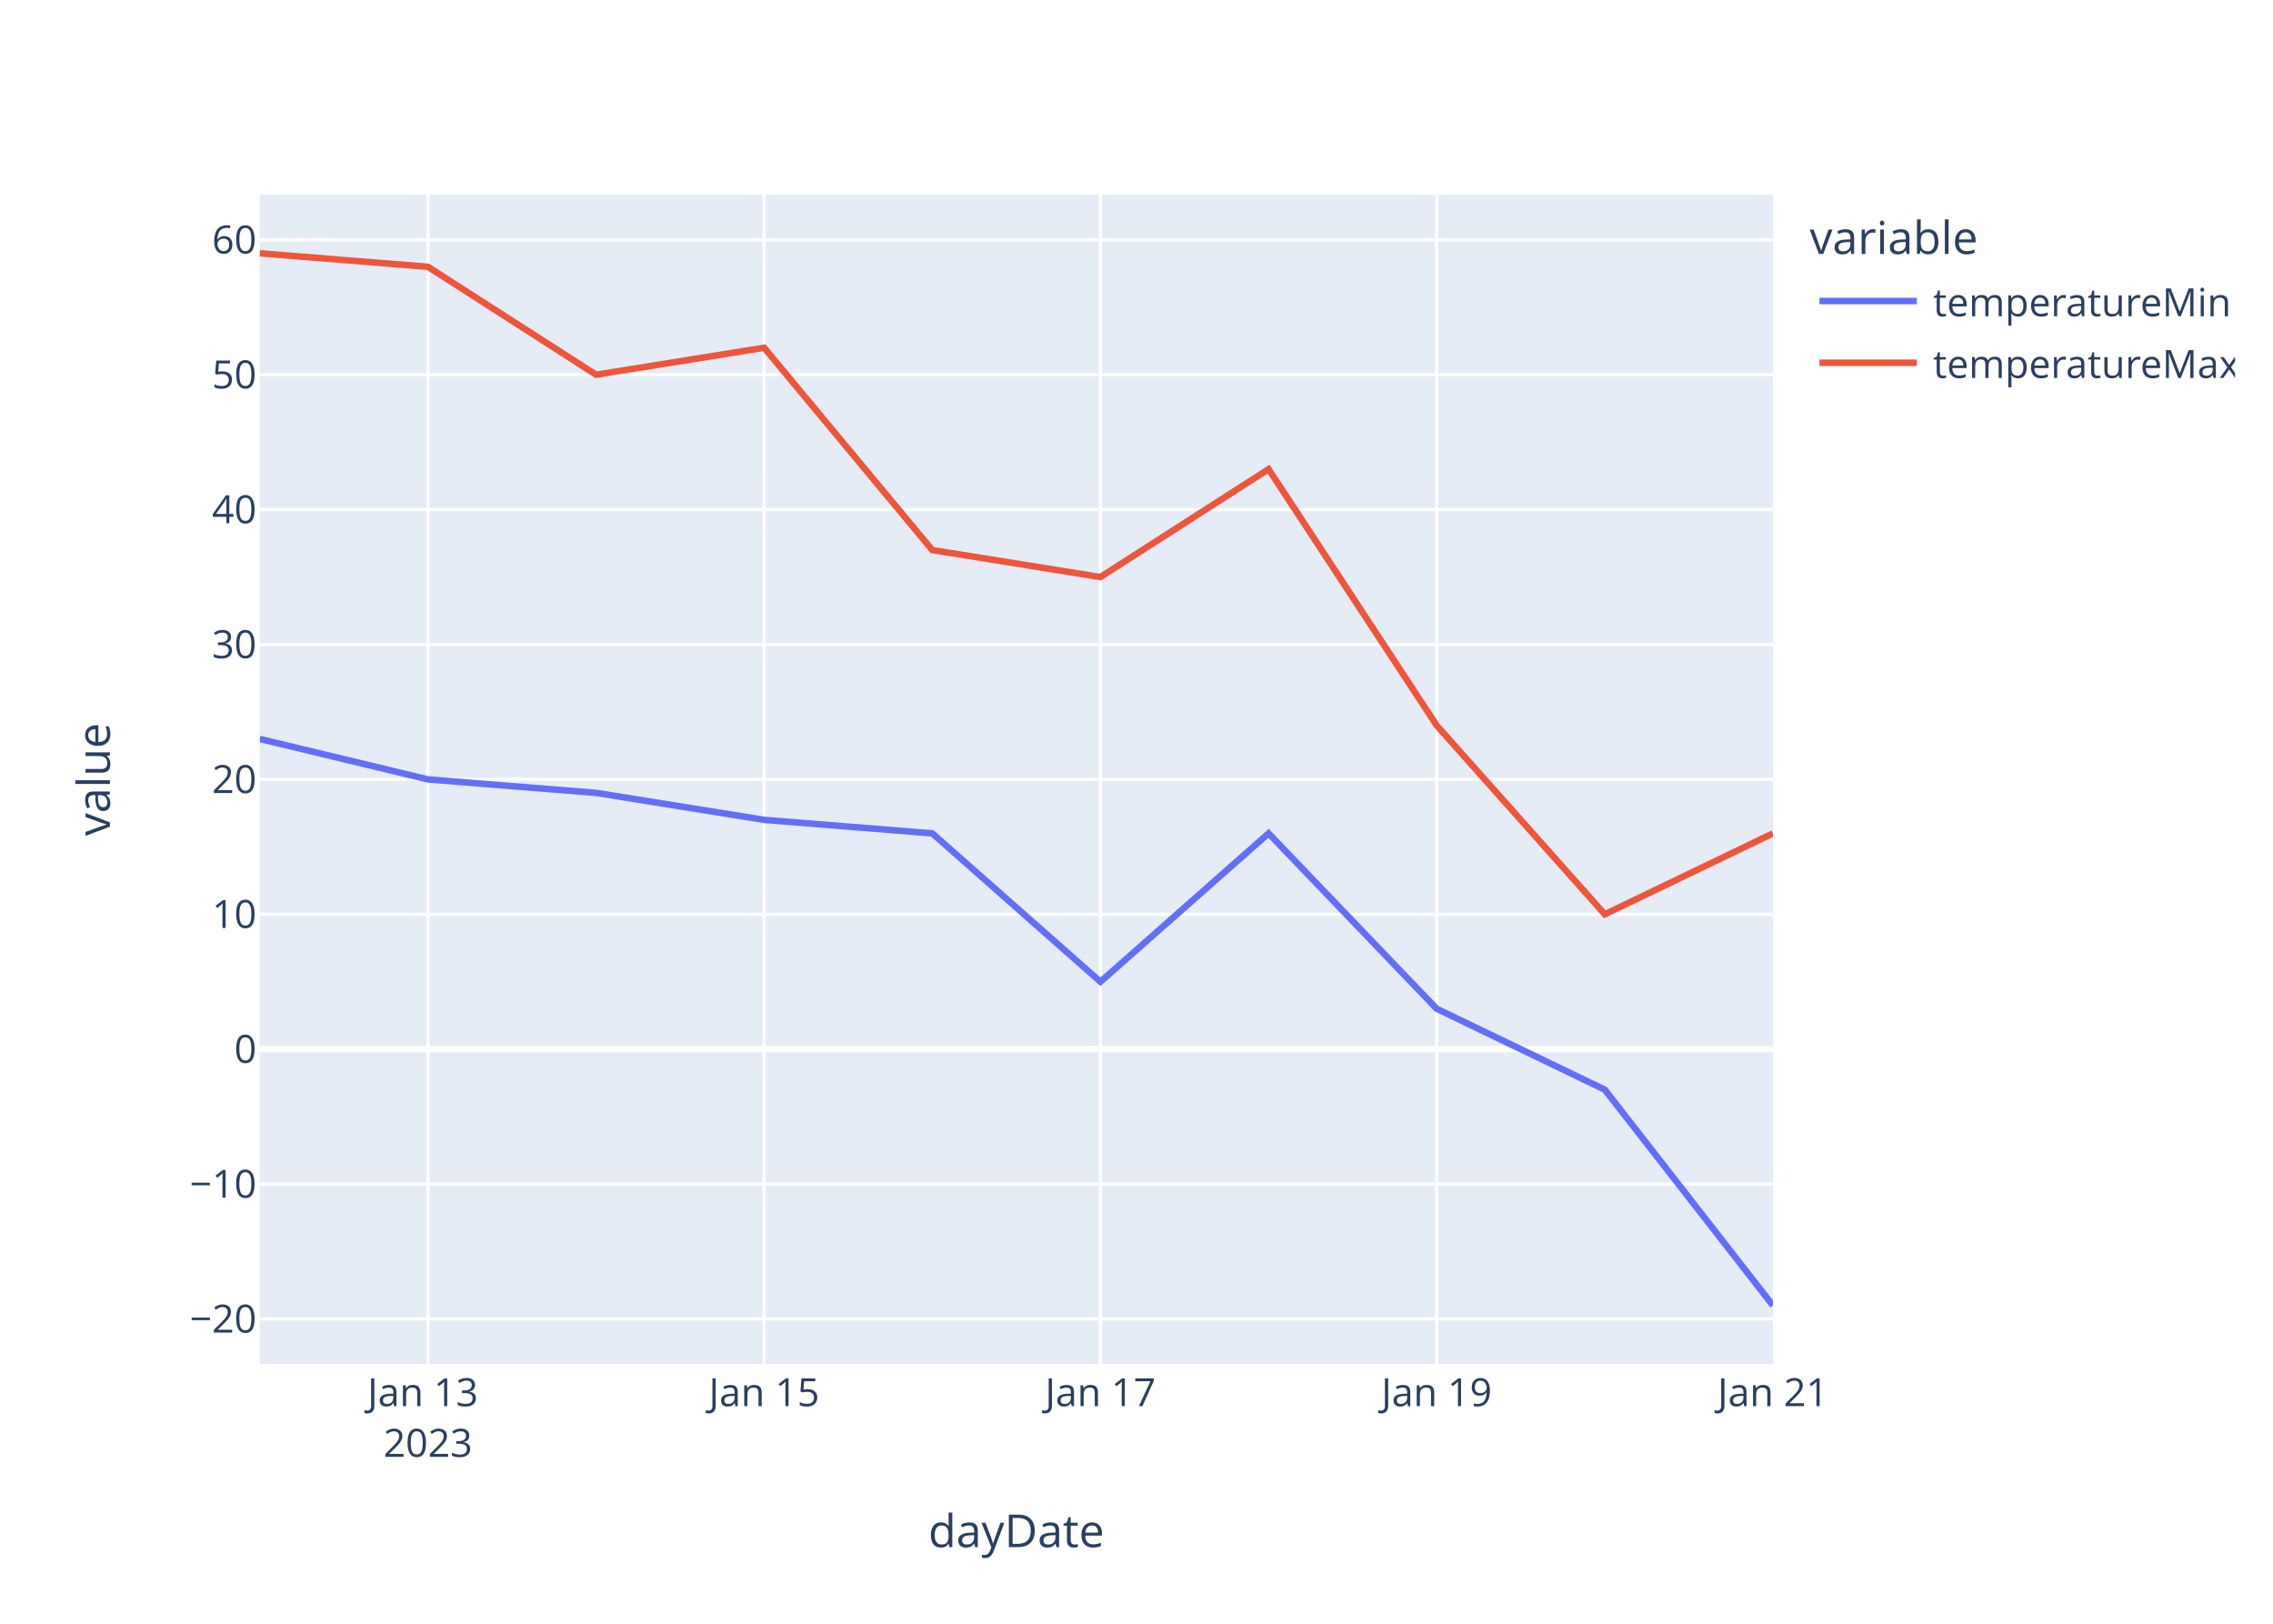
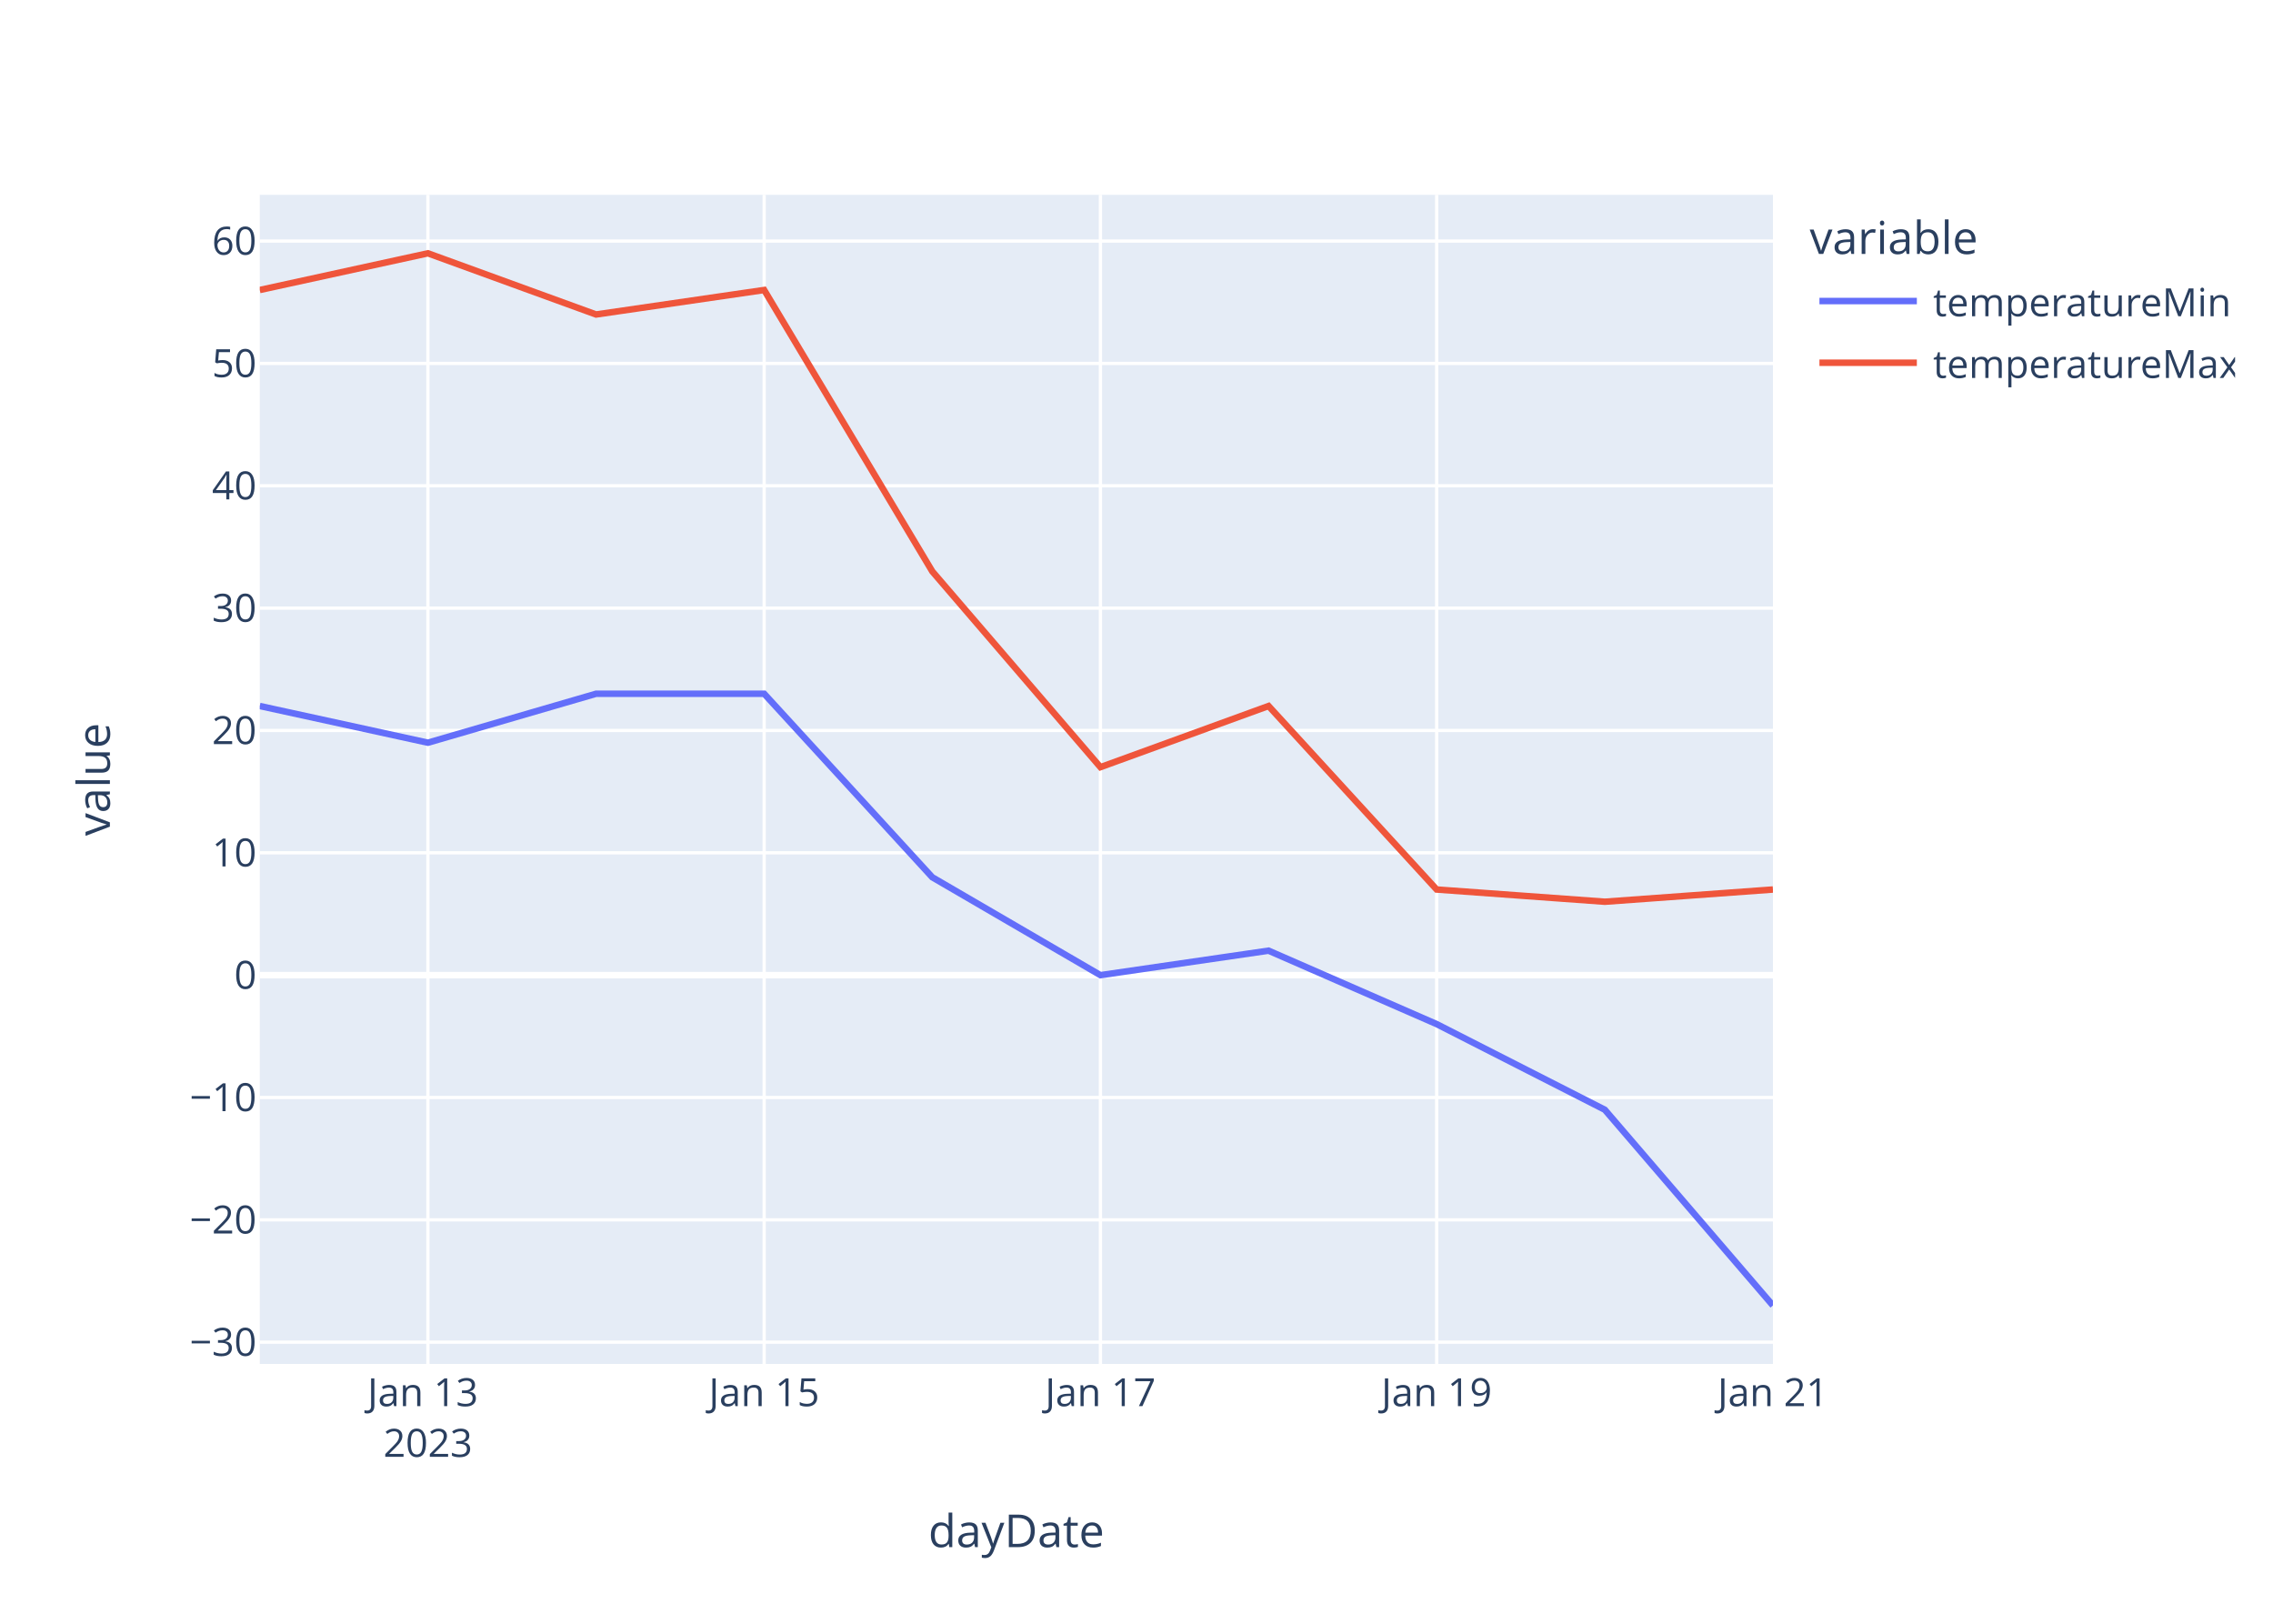
<svg xmlns="http://www.w3.org/2000/svg" class="main-svg" width="700" height="500" style="" viewBox="0 0 700 500">
  <rect x="0" y="0" width="700" height="500" style="fill: rgb(255, 255, 255); fill-opacity: 1;" />
-   <defs id="defs-1f098c">
+   <defs id="defs-384c32">
    <g class="clips">
-       <clipPath id="clip1f098cxyplot" class="plotclip">
+       <clipPath id="clip384c32xyplot" class="plotclip">
        <rect width="466" height="360" />
      </clipPath>
-       <clipPath class="axesclip" id="clip1f098cx">
+       <clipPath class="axesclip" id="clip384c32x">
        <rect x="80" y="0" width="466" height="500" />
      </clipPath>
-       <clipPath class="axesclip" id="clip1f098cy">
+       <clipPath class="axesclip" id="clip384c32y">
        <rect x="0" y="60" width="700" height="360" />
      </clipPath>
-       <clipPath class="axesclip" id="clip1f098cxy">
+       <clipPath class="axesclip" id="clip384c32xy">
        <rect x="80" y="60" width="466" height="360" />
      </clipPath>
    </g>
    <g class="gradients" />
    <g class="patterns" />
  </defs>
  <g class="bglayer">
    <rect class="bg" x="80" y="60" width="466" height="360" style="fill: rgb(229, 236, 246); fill-opacity: 1; stroke-width: 0;" />
  </g>
  <g class="layer-below">
    <g class="imagelayer" />
    <g class="shapelayer" />
  </g>
  <g class="cartesianlayer">
    <g class="subplot xy">
      <g class="layer-subplot">
        <g class="shapelayer" />
        <g class="imagelayer" />
      </g>
      <g class="minor-gridlayer">
        <g class="x" />
        <g class="y" />
      </g>
      <g class="gridlayer">
        <g class="x">
          <path class="xgrid crisp" transform="translate(131.78,0)" d="M0,60v360" style="stroke: rgb(255, 255, 255); stroke-opacity: 1; stroke-width: 1px;" />
          <path class="xgrid crisp" transform="translate(235.33,0)" d="M0,60v360" style="stroke: rgb(255, 255, 255); stroke-opacity: 1; stroke-width: 1px;" />
          <path class="xgrid crisp" transform="translate(338.89,0)" d="M0,60v360" style="stroke: rgb(255, 255, 255); stroke-opacity: 1; stroke-width: 1px;" />
          <path class="xgrid crisp" transform="translate(442.44,0)" d="M0,60v360" style="stroke: rgb(255, 255, 255); stroke-opacity: 1; stroke-width: 1px;" />
        </g>
        <g class="y">
-           <path class="ygrid crisp" transform="translate(0,406.15)" d="M80,0h466" style="stroke: rgb(255, 255, 255); stroke-opacity: 1; stroke-width: 1px;" />
-           <path class="ygrid crisp" transform="translate(0,364.62)" d="M80,0h466" style="stroke: rgb(255, 255, 255); stroke-opacity: 1; stroke-width: 1px;" />
-           <path class="ygrid crisp" transform="translate(0,281.54)" d="M80,0h466" style="stroke: rgb(255, 255, 255); stroke-opacity: 1; stroke-width: 1px;" />
-           <path class="ygrid crisp" transform="translate(0,240)" d="M80,0h466" style="stroke: rgb(255, 255, 255); stroke-opacity: 1; stroke-width: 1px;" />
-           <path class="ygrid crisp" transform="translate(0,198.46)" d="M80,0h466" style="stroke: rgb(255, 255, 255); stroke-opacity: 1; stroke-width: 1px;" />
-           <path class="ygrid crisp" transform="translate(0,156.92)" d="M80,0h466" style="stroke: rgb(255, 255, 255); stroke-opacity: 1; stroke-width: 1px;" />
-           <path class="ygrid crisp" transform="translate(0,115.38)" d="M80,0h466" style="stroke: rgb(255, 255, 255); stroke-opacity: 1; stroke-width: 1px;" />
-           <path class="ygrid crisp" transform="translate(0,73.85)" d="M80,0h466" style="stroke: rgb(255, 255, 255); stroke-opacity: 1; stroke-width: 1px;" />
+           <path class="ygrid crisp" transform="translate(0,413.3)" d="M80,0h466" style="stroke: rgb(255, 255, 255); stroke-opacity: 1; stroke-width: 1px;" />
+           <path class="ygrid crisp" transform="translate(0,375.63)" d="M80,0h466" style="stroke: rgb(255, 255, 255); stroke-opacity: 1; stroke-width: 1px;" />
+           <path class="ygrid crisp" transform="translate(0,337.95)" d="M80,0h466" style="stroke: rgb(255, 255, 255); stroke-opacity: 1; stroke-width: 1px;" />
+           <path class="ygrid crisp" transform="translate(0,262.6)" d="M80,0h466" style="stroke: rgb(255, 255, 255); stroke-opacity: 1; stroke-width: 1px;" />
+           <path class="ygrid crisp" transform="translate(0,224.93)" d="M80,0h466" style="stroke: rgb(255, 255, 255); stroke-opacity: 1; stroke-width: 1px;" />
+           <path class="ygrid crisp" transform="translate(0,187.26)" d="M80,0h466" style="stroke: rgb(255, 255, 255); stroke-opacity: 1; stroke-width: 1px;" />
+           <path class="ygrid crisp" transform="translate(0,149.58)" d="M80,0h466" style="stroke: rgb(255, 255, 255); stroke-opacity: 1; stroke-width: 1px;" />
+           <path class="ygrid crisp" transform="translate(0,111.91)" d="M80,0h466" style="stroke: rgb(255, 255, 255); stroke-opacity: 1; stroke-width: 1px;" />
+           <path class="ygrid crisp" transform="translate(0,74.23)" d="M80,0h466" style="stroke: rgb(255, 255, 255); stroke-opacity: 1; stroke-width: 1px;" />
        </g>
      </g>
      <g class="zerolinelayer">
-         <path class="yzl zl crisp" transform="translate(0,323.08)" d="M80,0h466" style="stroke: rgb(255, 255, 255); stroke-opacity: 1; stroke-width: 2px;" />
+         <path class="yzl zl crisp" transform="translate(0,300.28)" d="M80,0h466" style="stroke: rgb(255, 255, 255); stroke-opacity: 1; stroke-width: 2px;" />
      </g>
      <path class="xlines-below" />
      <path class="ylines-below" />
      <g class="overlines-below" />
      <g class="xaxislayer-below" />
      <g class="yaxislayer-below" />
      <g class="overaxes-below" />
-       <g class="plot" transform="translate(80,60)" clip-path="url(#clip1f098cxyplot)">
+       <g class="plot" transform="translate(80,60)" clip-path="url(#clip384c32xyplot)">
        <g class="scatterlayer mlayer">
-           <g class="trace scatter tracea2d81b" style="stroke-miterlimit: 2; opacity: 1;">
+           <g class="trace scatter traceeaf351" style="stroke-miterlimit: 2; opacity: 1;">
            <g class="fills" />
            <g class="errorbars" />
            <g class="lines">
-               <path class="js-line" d="M0,167.54L51.78,180L103.56,184.15L155.33,192.46L207.11,196.62L258.89,242.31L310.67,196.62L362.44,250.62L414.22,275.54L466,342" style="vector-effect: non-scaling-stroke; fill: none; stroke: rgb(99, 110, 250); stroke-opacity: 1; stroke-width: 2px; opacity: 1;" />
+               <path class="js-line" d="M0,157.4L51.78,168.7L103.56,153.63L155.33,153.63L207.11,210.14L258.89,240.28L310.67,232.74L362.44,255.35L414.22,281.72L466,342" style="vector-effect: non-scaling-stroke; fill: none; stroke: rgb(99, 110, 250); stroke-opacity: 1; stroke-width: 2px; opacity: 1;" />
            </g>
            <g class="points" />
            <g class="text" />
          </g>
-           <g class="trace scatter trace860343" style="stroke-miterlimit: 2; opacity: 1;">
+           <g class="trace scatter trace2f8a69" style="stroke-miterlimit: 2; opacity: 1;">
            <g class="fills" />
            <g class="errorbars" />
            <g class="lines">
-               <path class="js-line" d="M0,18L51.78,22.15L103.56,55.38L155.33,47.08L207.11,109.38L258.89,117.69L310.67,84.46L362.44,163.38L414.22,221.54L466,196.62" style="vector-effect: non-scaling-stroke; fill: none; stroke: rgb(239, 85, 59); stroke-opacity: 1; stroke-width: 2px; opacity: 1;" />
+               <path class="js-line" d="M0,29.3L51.78,18L103.56,36.84L155.33,29.3L207.11,115.95L258.89,176.23L310.67,157.4L362.44,213.91L414.22,217.67L466,213.91" style="vector-effect: non-scaling-stroke; fill: none; stroke: rgb(239, 85, 59); stroke-opacity: 1; stroke-width: 2px; opacity: 1;" />
            </g>
            <g class="points" />
            <g class="text" />
          </g>
        </g>
      </g>
      <g class="overplot" />
      <path class="xlines-above crisp" d="M0,0" style="fill: none;" />
      <path class="ylines-above crisp" d="M0,0" style="fill: none;" />
      <g class="overlines-above" />
      <g class="xaxislayer-above">
        <g class="xtick">
          <text text-anchor="middle" x="0" y="433" transform="translate(131.78,0)" style="font-family: 'Open Sans', verdana, arial, sans-serif; font-size: 12px; fill: rgb(42, 63, 95); fill-opacity: 1; white-space: pre; opacity: 1;">
            <tspan class="line" dy="0em" x="0" y="433">Jan 13</tspan>
            <tspan class="line" dy="1.3em" x="0" y="433">2023</tspan>
          </text>
        </g>
        <g class="xtick">
          <text text-anchor="middle" x="0" y="433" style="font-family: 'Open Sans', verdana, arial, sans-serif; font-size: 12px; fill: rgb(42, 63, 95); fill-opacity: 1; white-space: pre; opacity: 1;" transform="translate(235.33,0)">Jan 15</text>
        </g>
        <g class="xtick">
          <text text-anchor="middle" x="0" y="433" style="font-family: 'Open Sans', verdana, arial, sans-serif; font-size: 12px; fill: rgb(42, 63, 95); fill-opacity: 1; white-space: pre; opacity: 1;" transform="translate(338.89,0)">Jan 17</text>
        </g>
        <g class="xtick">
          <text text-anchor="middle" x="0" y="433" style="font-family: 'Open Sans', verdana, arial, sans-serif; font-size: 12px; fill: rgb(42, 63, 95); fill-opacity: 1; white-space: pre; opacity: 1;" transform="translate(442.44,0)">Jan 19</text>
        </g>
        <g class="xtick">
          <text text-anchor="middle" x="0" y="433" style="font-family: 'Open Sans', verdana, arial, sans-serif; font-size: 12px; fill: rgb(42, 63, 95); fill-opacity: 1; white-space: pre; opacity: 1;" transform="translate(546,0)">Jan 21</text>
        </g>
      </g>
      <g class="yaxislayer-above">
        <g class="ytick">
-           <text text-anchor="end" x="79" y="4.2" transform="translate(0,406.15)" style="font-family: 'Open Sans', verdana, arial, sans-serif; font-size: 12px; fill: rgb(42, 63, 95); fill-opacity: 1; white-space: pre; opacity: 1;">−20</text>
-         </g>
-         <g class="ytick">
-           <text text-anchor="end" x="79" y="4.2" style="font-family: 'Open Sans', verdana, arial, sans-serif; font-size: 12px; fill: rgb(42, 63, 95); fill-opacity: 1; white-space: pre; opacity: 1;" transform="translate(0,364.62)">−10</text>
-         </g>
-         <g class="ytick">
-           <text text-anchor="end" x="79" y="4.2" style="font-family: 'Open Sans', verdana, arial, sans-serif; font-size: 12px; fill: rgb(42, 63, 95); fill-opacity: 1; white-space: pre; opacity: 1;" transform="translate(0,323.08)">0</text>
-         </g>
-         <g class="ytick">
-           <text text-anchor="end" x="79" y="4.2" style="font-family: 'Open Sans', verdana, arial, sans-serif; font-size: 12px; fill: rgb(42, 63, 95); fill-opacity: 1; white-space: pre; opacity: 1;" transform="translate(0,281.54)">10</text>
-         </g>
-         <g class="ytick">
-           <text text-anchor="end" x="79" y="4.2" style="font-family: 'Open Sans', verdana, arial, sans-serif; font-size: 12px; fill: rgb(42, 63, 95); fill-opacity: 1; white-space: pre; opacity: 1;" transform="translate(0,240)">20</text>
-         </g>
-         <g class="ytick">
-           <text text-anchor="end" x="79" y="4.2" style="font-family: 'Open Sans', verdana, arial, sans-serif; font-size: 12px; fill: rgb(42, 63, 95); fill-opacity: 1; white-space: pre; opacity: 1;" transform="translate(0,198.46)">30</text>
-         </g>
-         <g class="ytick">
-           <text text-anchor="end" x="79" y="4.2" style="font-family: 'Open Sans', verdana, arial, sans-serif; font-size: 12px; fill: rgb(42, 63, 95); fill-opacity: 1; white-space: pre; opacity: 1;" transform="translate(0,156.92)">40</text>
-         </g>
-         <g class="ytick">
-           <text text-anchor="end" x="79" y="4.2" style="font-family: 'Open Sans', verdana, arial, sans-serif; font-size: 12px; fill: rgb(42, 63, 95); fill-opacity: 1; white-space: pre; opacity: 1;" transform="translate(0,115.38)">50</text>
-         </g>
-         <g class="ytick">
-           <text text-anchor="end" x="79" y="4.2" style="font-family: 'Open Sans', verdana, arial, sans-serif; font-size: 12px; fill: rgb(42, 63, 95); fill-opacity: 1; white-space: pre; opacity: 1;" transform="translate(0,73.85)">60</text>
+           <text text-anchor="end" x="79" y="4.2" transform="translate(0,413.3)" style="font-family: 'Open Sans', verdana, arial, sans-serif; font-size: 12px; fill: rgb(42, 63, 95); fill-opacity: 1; white-space: pre; opacity: 1;">−30</text>
+         </g>
+         <g class="ytick">
+           <text text-anchor="end" x="79" y="4.2" style="font-family: 'Open Sans', verdana, arial, sans-serif; font-size: 12px; fill: rgb(42, 63, 95); fill-opacity: 1; white-space: pre; opacity: 1;" transform="translate(0,375.63)">−20</text>
+         </g>
+         <g class="ytick">
+           <text text-anchor="end" x="79" y="4.2" style="font-family: 'Open Sans', verdana, arial, sans-serif; font-size: 12px; fill: rgb(42, 63, 95); fill-opacity: 1; white-space: pre; opacity: 1;" transform="translate(0,337.95)">−10</text>
+         </g>
+         <g class="ytick">
+           <text text-anchor="end" x="79" y="4.2" style="font-family: 'Open Sans', verdana, arial, sans-serif; font-size: 12px; fill: rgb(42, 63, 95); fill-opacity: 1; white-space: pre; opacity: 1;" transform="translate(0,300.28)">0</text>
+         </g>
+         <g class="ytick">
+           <text text-anchor="end" x="79" y="4.2" style="font-family: 'Open Sans', verdana, arial, sans-serif; font-size: 12px; fill: rgb(42, 63, 95); fill-opacity: 1; white-space: pre; opacity: 1;" transform="translate(0,262.6)">10</text>
+         </g>
+         <g class="ytick">
+           <text text-anchor="end" x="79" y="4.2" style="font-family: 'Open Sans', verdana, arial, sans-serif; font-size: 12px; fill: rgb(42, 63, 95); fill-opacity: 1; white-space: pre; opacity: 1;" transform="translate(0,224.93)">20</text>
+         </g>
+         <g class="ytick">
+           <text text-anchor="end" x="79" y="4.2" style="font-family: 'Open Sans', verdana, arial, sans-serif; font-size: 12px; fill: rgb(42, 63, 95); fill-opacity: 1; white-space: pre; opacity: 1;" transform="translate(0,187.26)">30</text>
+         </g>
+         <g class="ytick">
+           <text text-anchor="end" x="79" y="4.2" style="font-family: 'Open Sans', verdana, arial, sans-serif; font-size: 12px; fill: rgb(42, 63, 95); fill-opacity: 1; white-space: pre; opacity: 1;" transform="translate(0,149.58)">40</text>
+         </g>
+         <g class="ytick">
+           <text text-anchor="end" x="79" y="4.2" style="font-family: 'Open Sans', verdana, arial, sans-serif; font-size: 12px; fill: rgb(42, 63, 95); fill-opacity: 1; white-space: pre; opacity: 1;" transform="translate(0,111.91)">50</text>
+         </g>
+         <g class="ytick">
+           <text text-anchor="end" x="79" y="4.2" style="font-family: 'Open Sans', verdana, arial, sans-serif; font-size: 12px; fill: rgb(42, 63, 95); fill-opacity: 1; white-space: pre; opacity: 1;" transform="translate(0,74.23)">60</text>
        </g>
      </g>
      <g class="overaxes-above" />
    </g>
  </g>
  <g class="polarlayer" />
  <g class="smithlayer" />
  <g class="ternarylayer" />
  <g class="geolayer" />
  <g class="funnelarealayer" />
  <g class="pielayer" />
  <g class="iciclelayer" />
  <g class="treemaplayer" />
  <g class="sunburstlayer" />
  <g class="glimages" />
-   <defs id="topdefs-1f098c">
+   <defs id="topdefs-384c32">
    <g class="clips" />
-     <clipPath id="legend1f098c">
+     <clipPath id="legend384c32">
      <rect width="133" height="67" x="0" y="0" />
    </clipPath>
  </defs>
  <g class="layer-above">
    <g class="imagelayer" />
    <g class="shapelayer" />
  </g>
  <g class="infolayer">
    <g class="legend" pointer-events="all" transform="translate(555.32,60)">
      <rect class="bg" shape-rendering="crispEdges" style="stroke: rgb(68, 68, 68); stroke-opacity: 1; fill: rgb(255, 255, 255); fill-opacity: 1; stroke-width: 0px;" width="133" height="67" x="0" y="0" />
-       <g class="scrollbox" transform="" clip-path="url(#legend1f098c)">
+       <g class="scrollbox" transform="" clip-path="url(#legend384c32)">
        <text class="legendtitletext" text-anchor="start" x="2" y="18.2" style="font-family: 'Open Sans', verdana, arial, sans-serif; font-size: 14px; fill: rgb(42, 63, 95); fill-opacity: 1; white-space: pre;">variable</text>
        <g class="groups" transform="">
          <g class="traces" transform="translate(0,32.7)" style="opacity: 1;">
            <text class="legendtext" text-anchor="start" x="40" y="4.68" style="font-family: 'Open Sans', verdana, arial, sans-serif; font-size: 12px; fill: rgb(42, 63, 95); fill-opacity: 1; white-space: pre;">temperatureMin</text>
            <g class="layers" style="opacity: 1;">
              <g class="legendfill" />
              <g class="legendlines">
                <path class="js-line" d="M5,0h30" style="fill: none; stroke: rgb(99, 110, 250); stroke-opacity: 1; stroke-width: 2px;" />
              </g>
              <g class="legendsymbols">
                <g class="legendpoints" />
              </g>
            </g>
            <rect class="legendtoggle" x="0" y="-9.5" width="127.375" height="19" style="fill: rgb(0, 0, 0); fill-opacity: 0;" />
          </g>
        </g>
        <g class="groups" transform="">
          <g class="traces" transform="translate(0,51.7)" style="opacity: 1;">
            <text class="legendtext" text-anchor="start" x="40" y="4.68" style="font-family: 'Open Sans', verdana, arial, sans-serif; font-size: 12px; fill: rgb(42, 63, 95); fill-opacity: 1; white-space: pre;">temperatureMax</text>
            <g class="layers" style="opacity: 1;">
              <g class="legendfill" />
              <g class="legendlines">
                <path class="js-line" d="M5,0h30" style="fill: none; stroke: rgb(239, 85, 59); stroke-opacity: 1; stroke-width: 2px;" />
              </g>
              <g class="legendsymbols">
                <g class="legendpoints" />
              </g>
            </g>
            <rect class="legendtoggle" x="0" y="-9.5" width="127.375" height="19" style="fill: rgb(0, 0, 0); fill-opacity: 0;" />
          </g>
        </g>
      </g>
      <rect class="scrollbar" rx="20" ry="3" width="0" height="0" style="fill: rgb(128, 139, 164); fill-opacity: 1;" x="0" y="0" />
    </g>
    <g class="g-gtitle" />
    <g class="g-xtitle">
      <text class="xtitle" x="313" y="476.409" text-anchor="middle" style="font-family: 'Open Sans', verdana, arial, sans-serif; font-size: 14px; fill: rgb(42, 63, 95); opacity: 1; font-weight: normal; white-space: pre;">dayDate</text>
    </g>
    <g class="g-ytitle">
      <text class="ytitle" transform="rotate(-90,33.84063,240)" x="33.841" y="240" text-anchor="middle" style="font-family: 'Open Sans', verdana, arial, sans-serif; font-size: 14px; fill: rgb(42, 63, 95); opacity: 1; font-weight: normal; white-space: pre;">value</text>
    </g>
  </g>
</svg>
